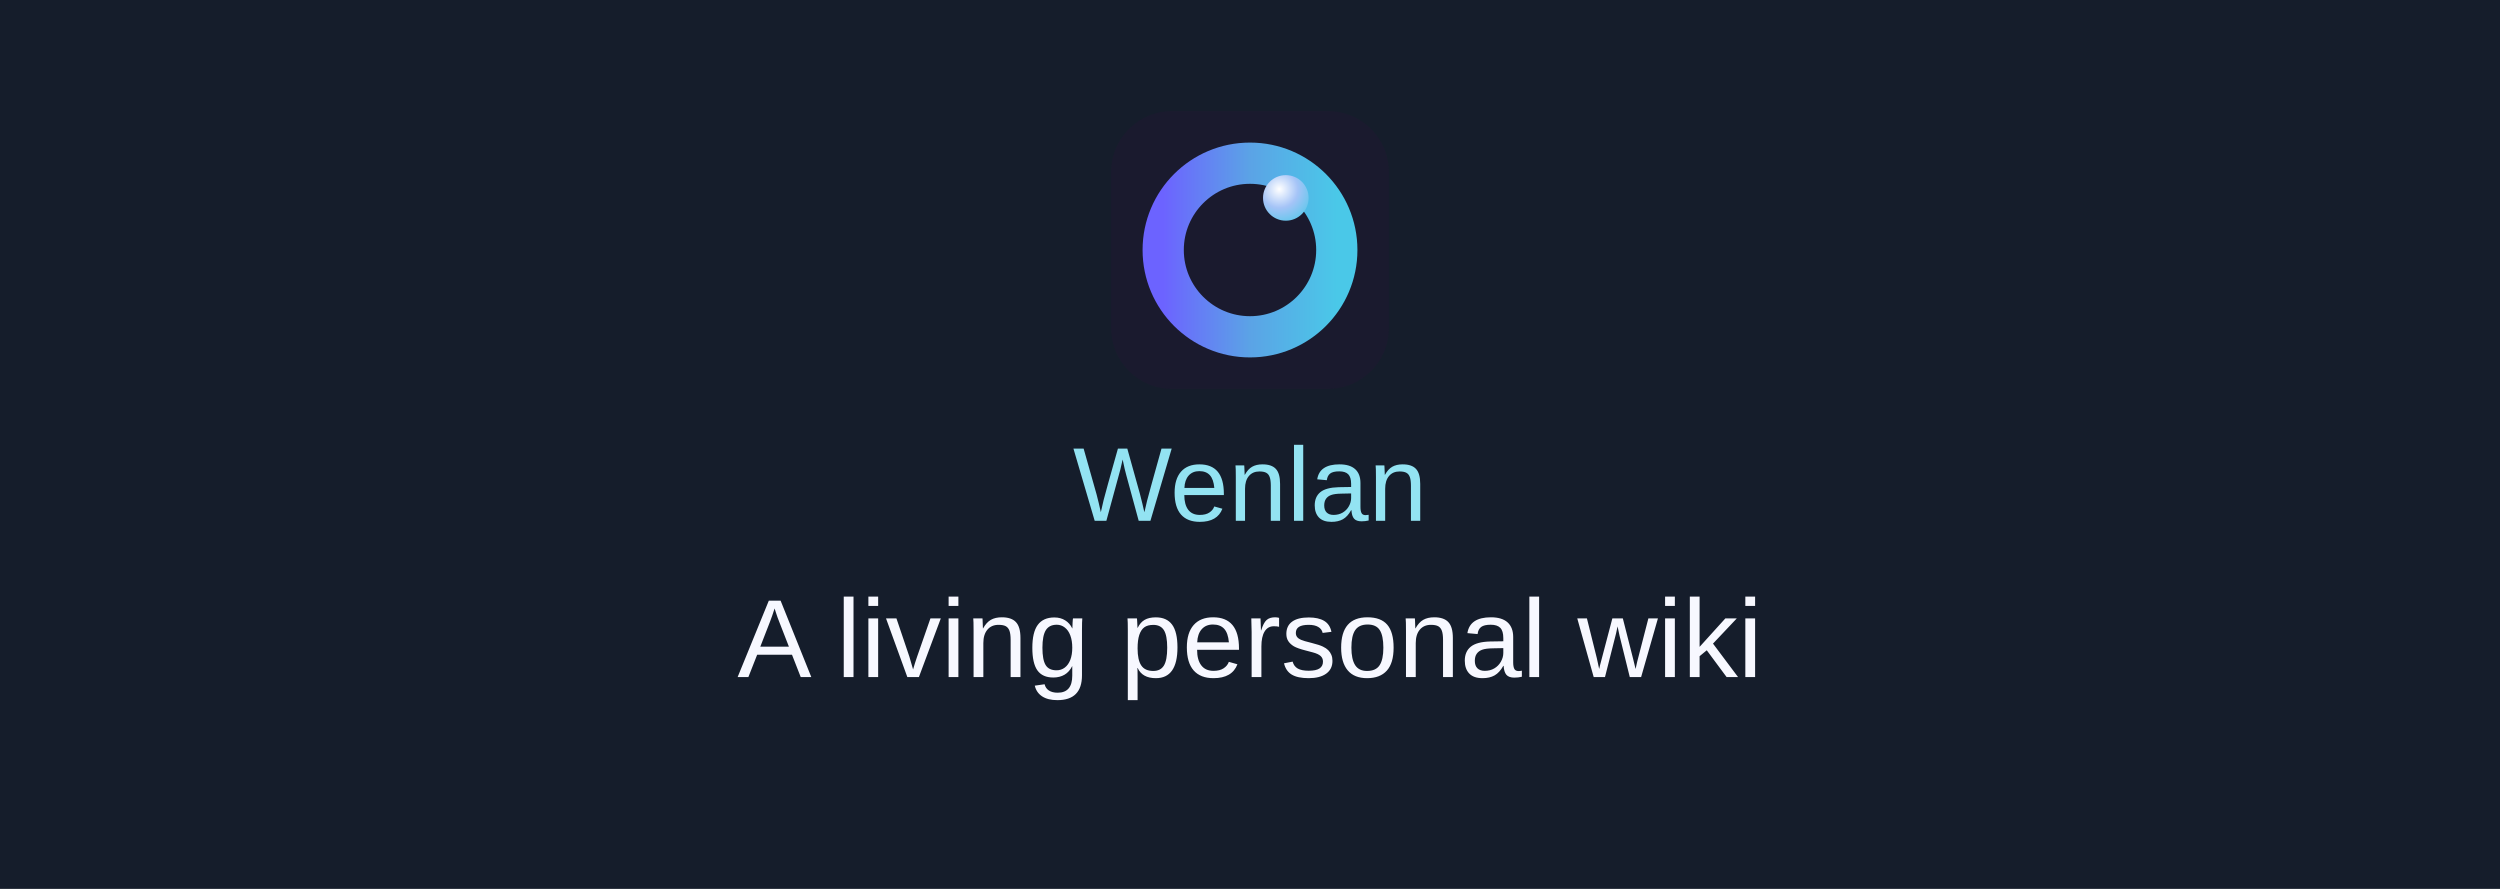
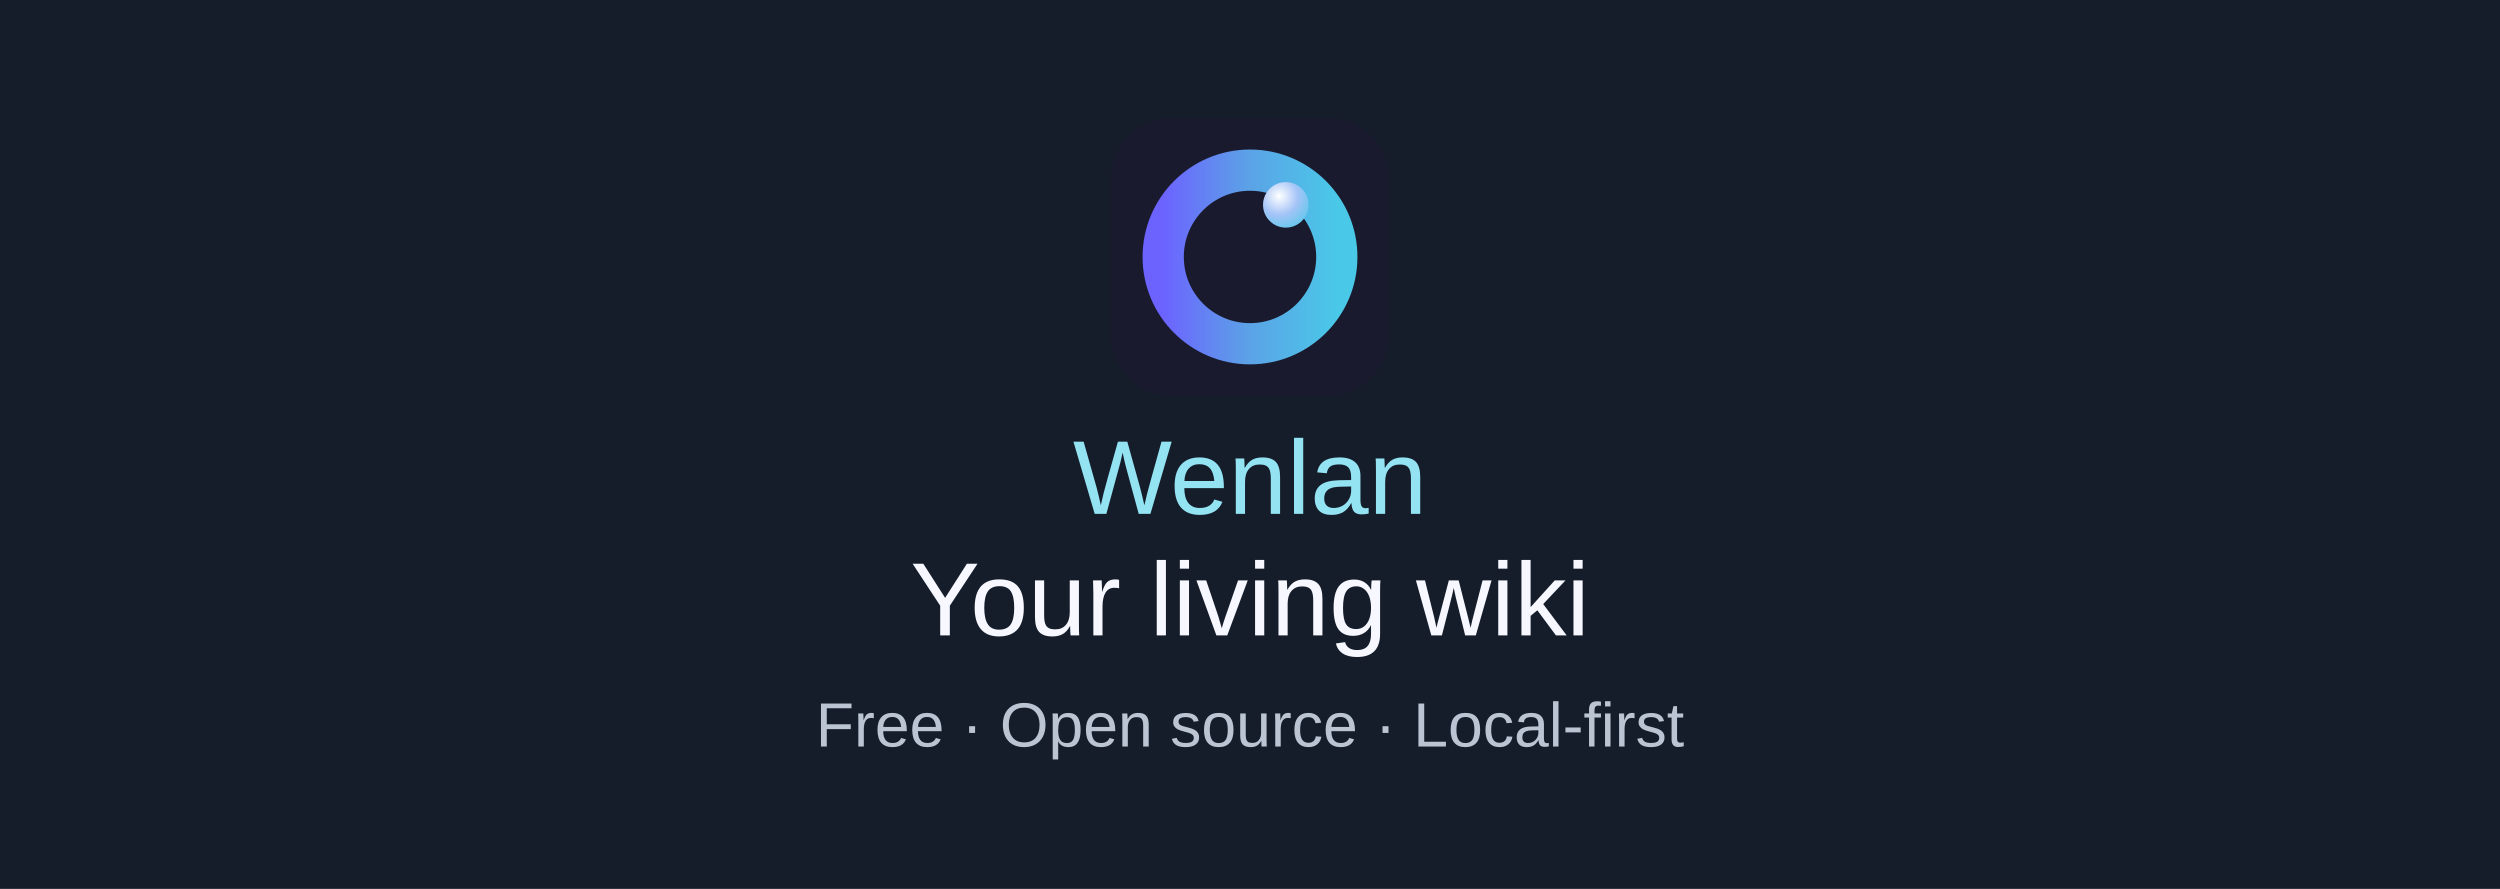
<svg xmlns="http://www.w3.org/2000/svg" width="720" height="256" viewBox="0 0 720 256" fill="none" role="img" aria-labelledby="title desc">
  <rect width="720" height="256" fill="#151D2B" />
-   <g transform="translate(320 32) scale(0.15625)">
+   <g transform="translate(320 34) scale(0.15625)">
    <rect width="512" height="512" rx="112" fill="#1A1A2E" />
    <circle cx="256" cy="256" r="160" fill="none" stroke="url(#banner-en-mobile-ring)" stroke-width="76" />
    <circle cx="322" cy="160" r="42" fill="url(#banner-en-mobile-orb)" />
  </g>
-   <text x="360" y="150" fill="#93E3F2" font-size="30.24" font-weight="500" text-anchor="middle">
+   <text x="360" y="148" fill="#93E3F2" font-size="30.24" font-weight="500" text-anchor="middle">
    <tspan font-family="-apple-system, BlinkMacSystemFont, &quot;SF Pro Display&quot;, &quot;Helvetica Neue&quot;, Arial, sans-serif">Wenlan</tspan>
  </text>
-   <text x="360" y="195" fill="#F7F8FF" font-family="-apple-system, BlinkMacSystemFont, &quot;SF Pro Display&quot;, &quot;Helvetica Neue&quot;, Arial, sans-serif" font-size="32" font-weight="500" text-anchor="middle">A living personal wiki</text>
+   <text x="360" y="183" fill="#F7F8FF" font-family="-apple-system, BlinkMacSystemFont, &quot;SF Pro Display&quot;, &quot;Helvetica Neue&quot;, Arial, sans-serif" font-size="30" font-weight="500" text-anchor="middle">Your living wiki</text>
+   <text x="360" y="215" fill="#BAC4D2" font-family="-apple-system, BlinkMacSystemFont, &quot;SF Pro Display&quot;, &quot;Helvetica Neue&quot;, Arial, sans-serif" font-size="18" font-weight="400" text-anchor="middle">Free · Open source · Local-first</text>
  <defs>
    <linearGradient id="banner-en-mobile-ring" x1="96" y1="256" x2="416" y2="256" gradientUnits="userSpaceOnUse">
      <stop stop-color="#6C63FF" />
      <stop offset="0.5" stop-color="#5BA3E6" />
      <stop offset="1" stop-color="#4AC8E8" />
    </linearGradient>
    <radialGradient id="banner-en-mobile-orb" cx="0" cy="0" r="1" gradientUnits="userSpaceOnUse" gradientTransform="translate(310 144) rotate(52.125) scale(76.0263)">
      <stop stop-color="#FFFFFF" />
      <stop offset="0.45" stop-color="#A5C4F7" />
      <stop offset="1" stop-color="#4AC8E8" />
    </radialGradient>
  </defs>
</svg>
